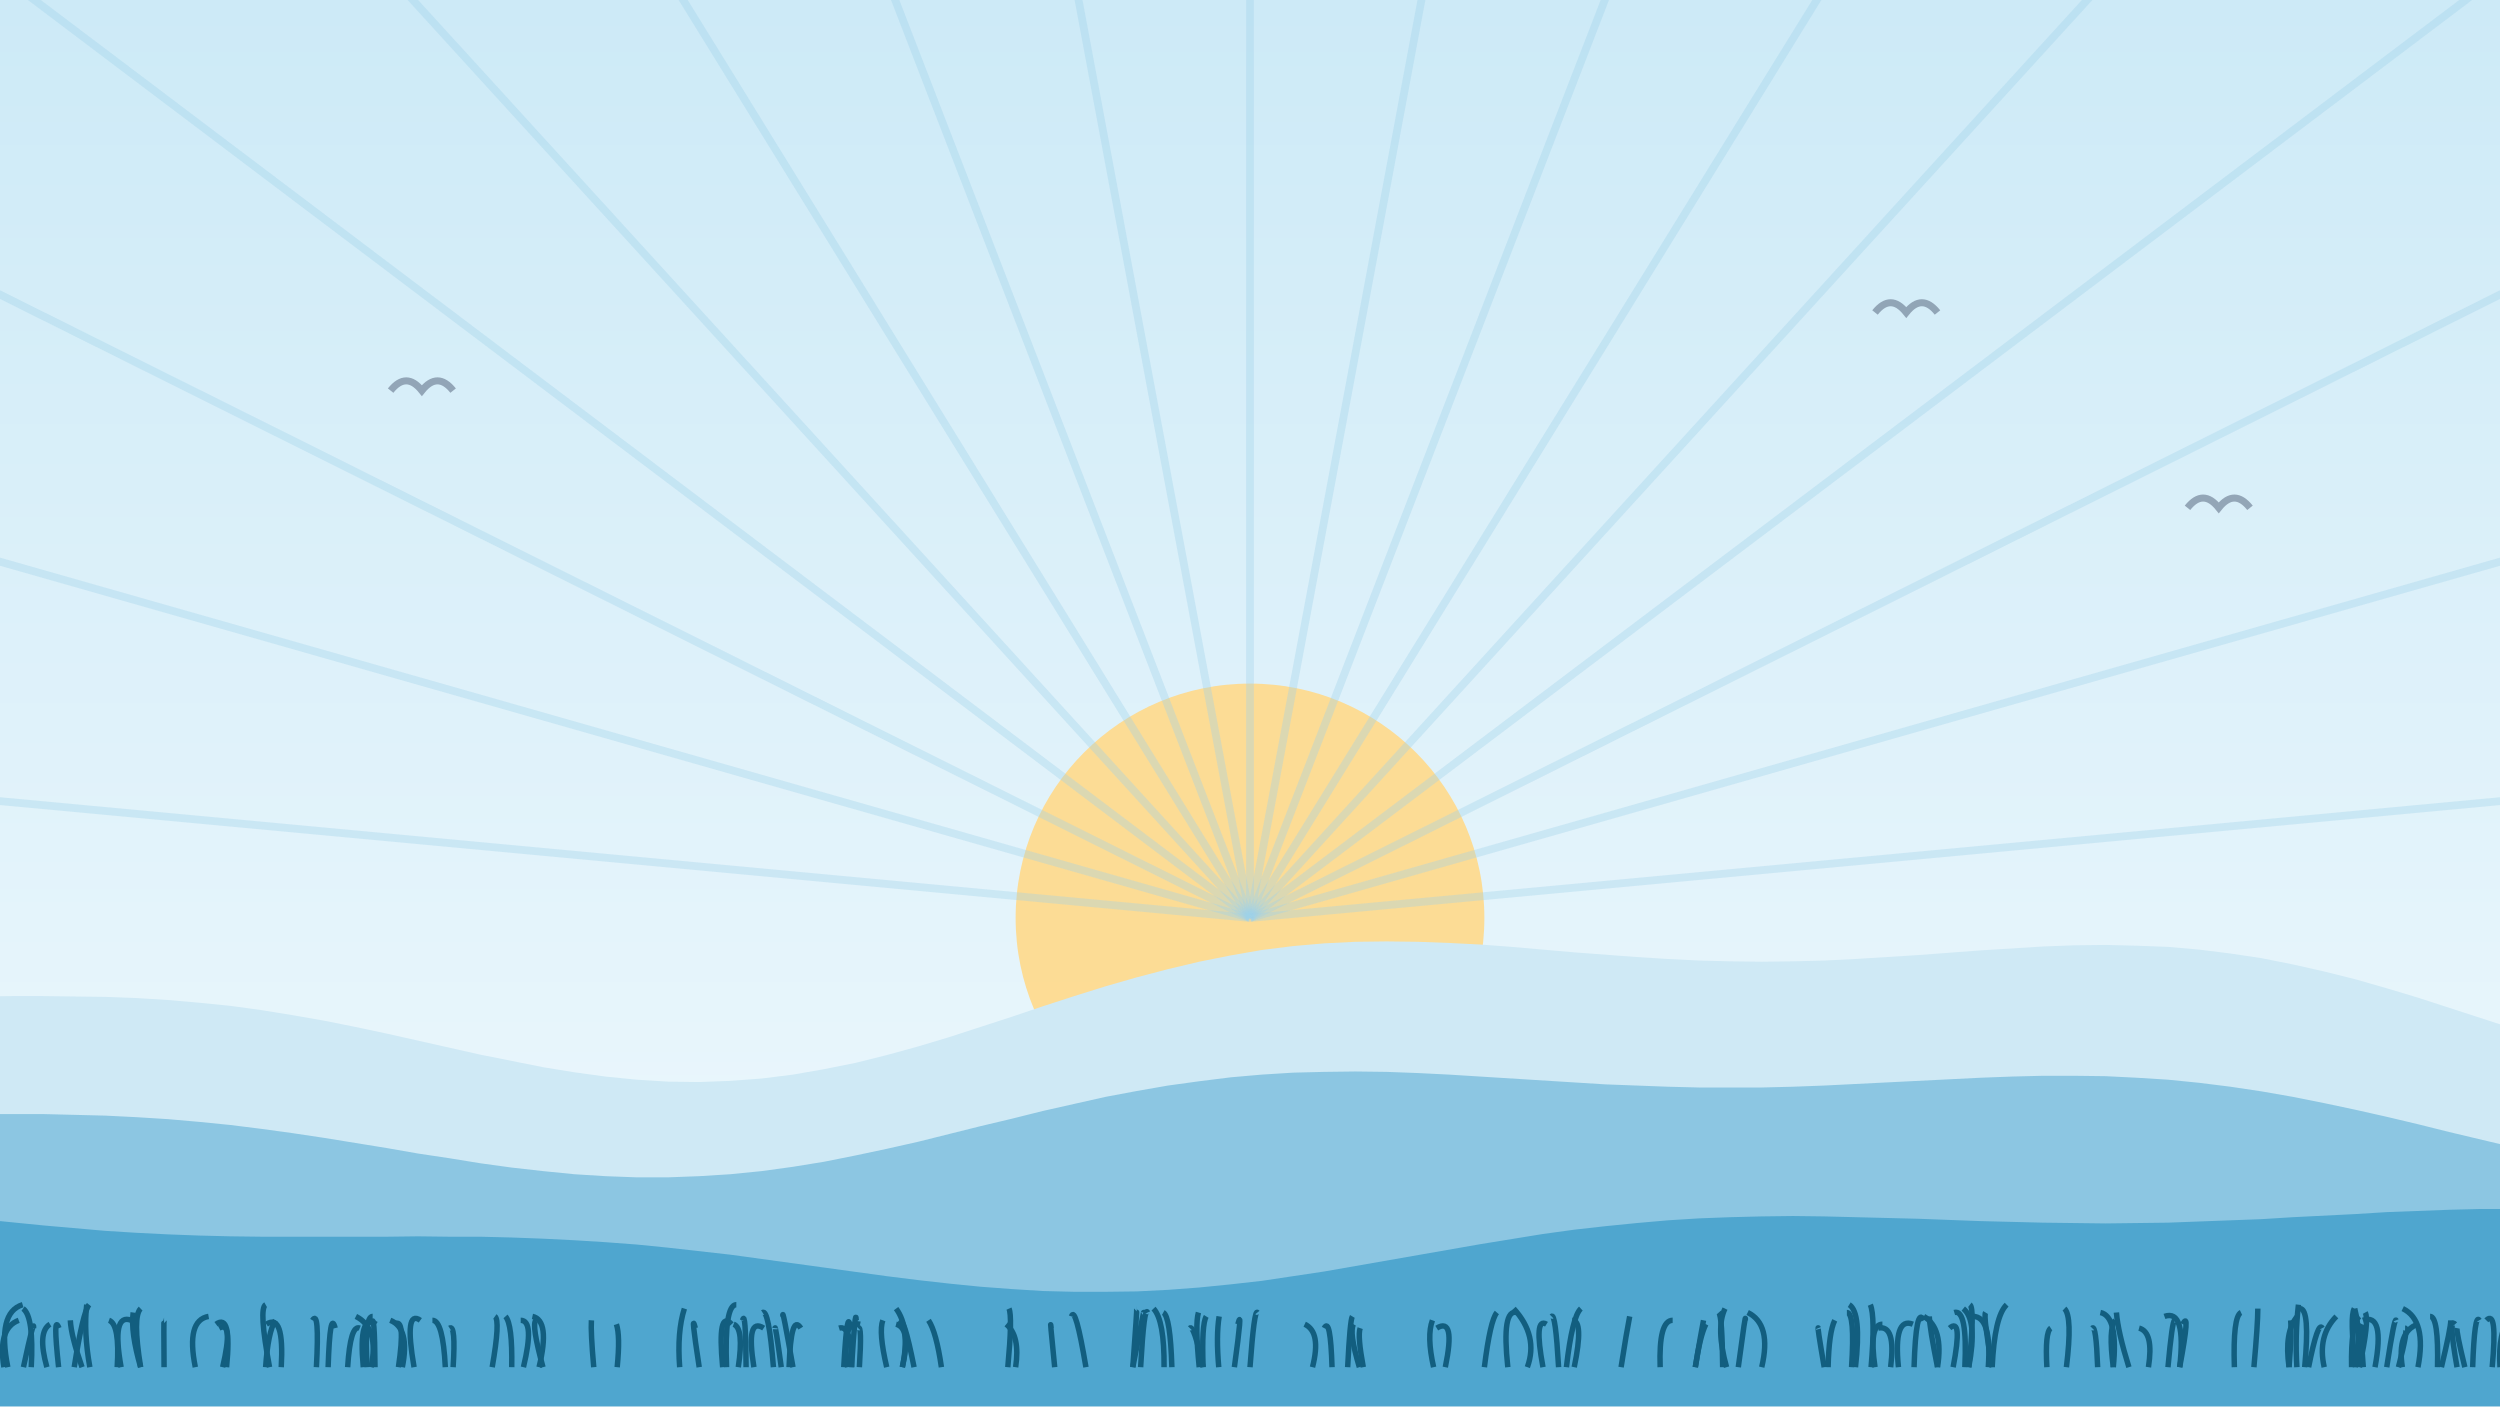
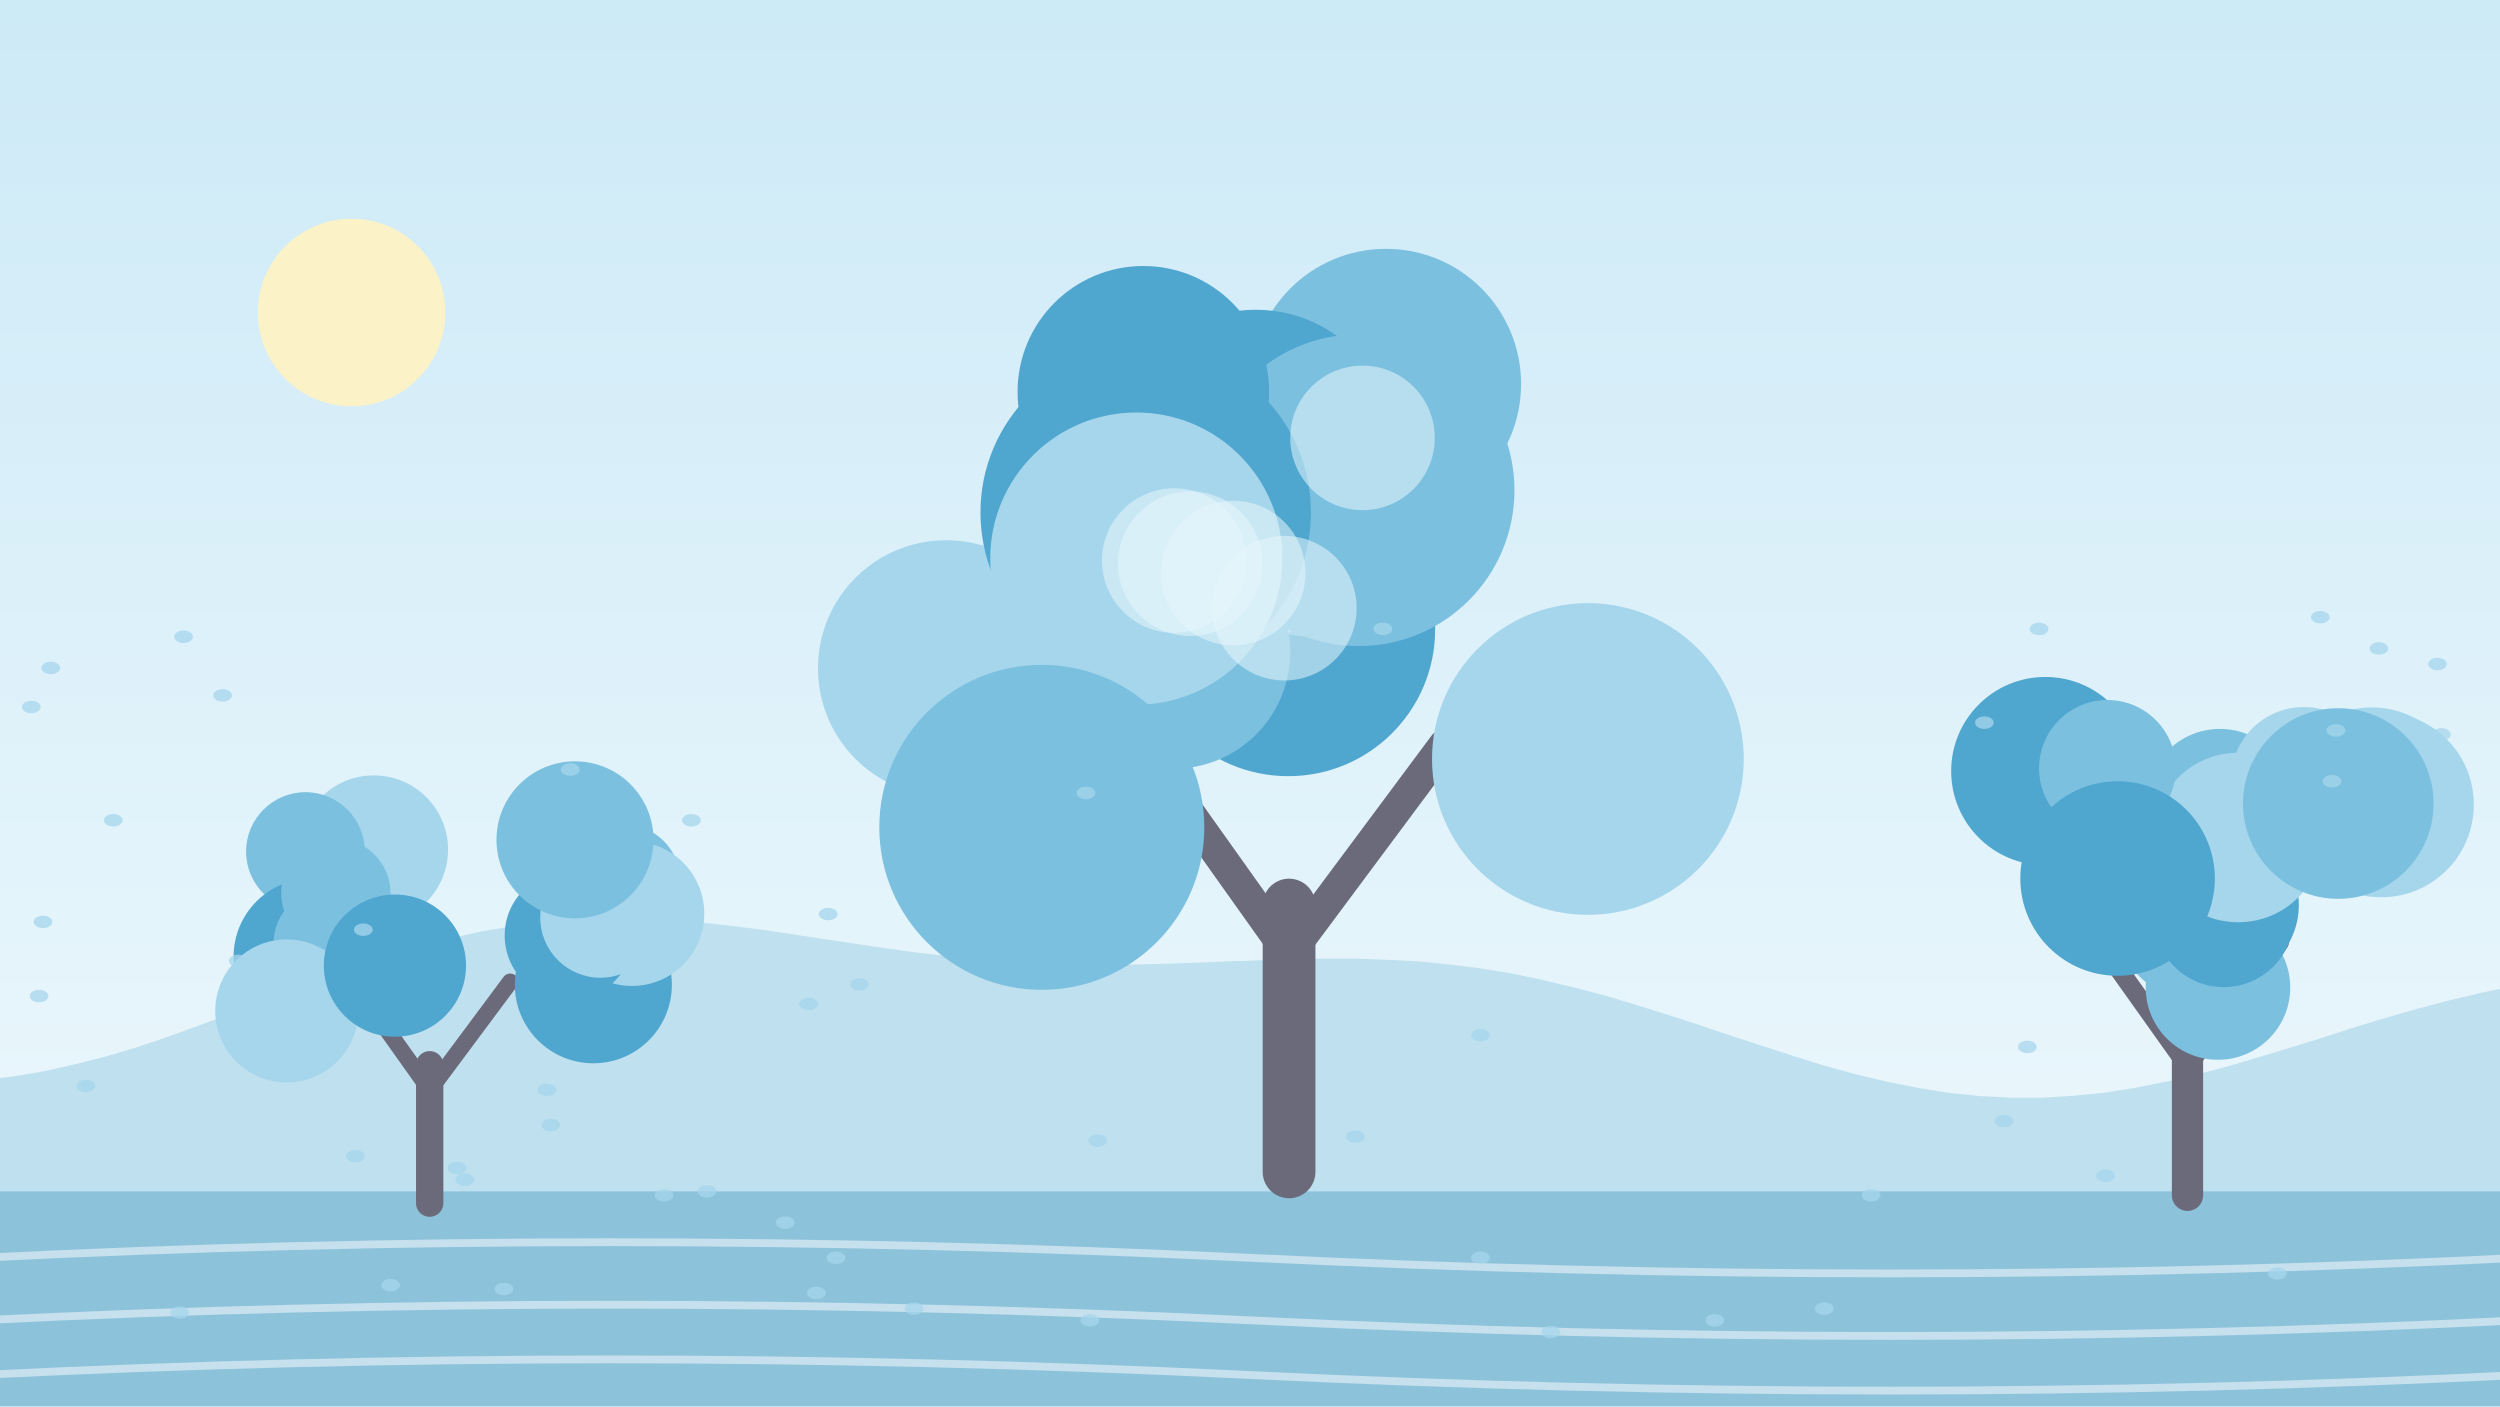
<svg xmlns="http://www.w3.org/2000/svg" viewBox="0 0 640 360" preserveAspectRatio="xMidYMax slice">
  <defs>
-     <linearGradient id="w105" x1="0" y1="0" x2="0" y2="1">
+     <linearGradient id="w108" x1="0" y1="0" x2="0" y2="1">
      <stop offset="0" stop-color="#cdeaf7" />
      <stop offset="1" stop-color="#f0f9fd" />
    </linearGradient>
  </defs>
-   <rect width="640" height="360" fill="url(#w105)" />
-   <circle cx="320" cy="235" r="60" fill="#ffd98a" opacity="0.9" />
-   <path d="M320 235 L748 195" stroke="#9fd0e8" stroke-width="2" opacity="0.35" />
-   <path d="M320 235 L734 117" stroke="#9fd0e8" stroke-width="2" opacity="0.35" />
-   <path d="M320 235 L705 43" stroke="#9fd0e8" stroke-width="2" opacity="0.35" />
-   <path d="M320 235 L663 -24" stroke="#9fd0e8" stroke-width="2" opacity="0.35" />
-   <path d="M320 235 L610 -83" stroke="#9fd0e8" stroke-width="2" opacity="0.35" />
-   <path d="M320 235 L546 -131" stroke="#9fd0e8" stroke-width="2" opacity="0.35" />
-   <path d="M320 235 L475 -166" stroke="#9fd0e8" stroke-width="2" opacity="0.35" />
-   <path d="M320 235 L399 -188" stroke="#9fd0e8" stroke-width="2" opacity="0.35" />
-   <path d="M320 235 L320 -195" stroke="#9fd0e8" stroke-width="2" opacity="0.35" />
-   <path d="M320 235 L241 -188" stroke="#9fd0e8" stroke-width="2" opacity="0.35" />
-   <path d="M320 235 L165 -166" stroke="#9fd0e8" stroke-width="2" opacity="0.35" />
-   <path d="M320 235 L94 -131" stroke="#9fd0e8" stroke-width="2" opacity="0.35" />
-   <path d="M320 235 L30 -83" stroke="#9fd0e8" stroke-width="2" opacity="0.35" />
-   <path d="M320 235 L-23 -24" stroke="#9fd0e8" stroke-width="2" opacity="0.35" />
-   <path d="M320 235 L-65 43" stroke="#9fd0e8" stroke-width="2" opacity="0.35" />
-   <path d="M320 235 L-94 117" stroke="#9fd0e8" stroke-width="2" opacity="0.35" />
-   <path d="M320 235 L-108 195" stroke="#9fd0e8" stroke-width="2" opacity="0.35" />
-   <path d="M-5 360 L-5 255 L-5 255.1 L3 255.0 L11 255.0 L19 255.1 L27 255.2 L35 255.5 L43 256.0 L51 256.7 L59 257.5 L67 258.6 L75 259.9 L83 261.3 L91 262.9 L99 264.6 L107 266.4 L115 268.2 L123 270.0 L131 271.6 L139 273.2 L147 274.5 L155 275.6 L163 276.4 L171 276.9 L179 277.0 L187 276.7 L195 276.1 L203 275.1 L211 273.7 L219 272.1 L227 270.1 L235 267.9 L243 265.5 L251 262.9 L259 260.3 L267 257.6 L275 255.0 L283 252.5 L291 250.2 L299 248.1 L307 246.2 L315 244.6 L323 243.2 L331 242.2 L339 241.5 L347 241.1 L355 241.0 L363 241.1 L371 241.4 L379 241.8 L387 242.4 L395 243.1 L403 243.8 L411 244.4 L419 245.0 L427 245.5 L435 245.9 L443 246.1 L451 246.2 L459 246.1 L467 245.9 L475 245.5 L483 245.0 L491 244.5 L499 243.9 L507 243.3 L515 242.8 L523 242.3 L531 242.0 L539 241.9 L547 242.1 L555 242.4 L563 243.1 L571 244.1 L579 245.3 L587 246.9 L595 248.7 L603 250.7 L611 253.0 L619 255.4 L627 258.0 L635 260.6 L643 263.2 L645 360Z" fill="#cfe9f5" opacity="1" />
-   <path d="M-5 360 L-5 285 L-5 285.2 L3 285.2 L11 285.2 L19 285.4 L27 285.6 L35 286.0 L43 286.5 L51 287.2 L59 288.0 L67 289.0 L75 290.1 L83 291.3 L91 292.6 L99 293.9 L107 295.3 L115 296.5 L123 297.8 L131 298.9 L139 299.8 L147 300.6 L155 301.1 L163 301.4 L171 301.4 L179 301.1 L187 300.6 L195 299.8 L203 298.7 L211 297.4 L219 295.8 L227 294.1 L235 292.3 L243 290.3 L251 288.3 L259 286.4 L267 284.4 L275 282.6 L283 280.8 L291 279.3 L299 277.9 L307 276.8 L315 275.8 L323 275.1 L331 274.6 L339 274.4 L347 274.3 L355 274.4 L363 274.7 L371 275.1 L379 275.6 L387 276.1 L395 276.6 L403 277.1 L411 277.6 L419 277.9 L427 278.2 L435 278.4 L443 278.4 L451 278.4 L459 278.2 L467 277.9 L475 277.5 L483 277.1 L491 276.7 L499 276.3 L507 275.9 L515 275.6 L523 275.4 L531 275.4 L539 275.5 L547 275.9 L555 276.4 L563 277.2 L571 278.2 L579 279.4 L587 280.8 L595 282.4 L603 284.1 L611 285.9 L619 287.8 L627 289.8 L635 291.7 L643 293.6 L645 360Z" fill="#8cc6e2" opacity="1" />
-   <path d="M-5 360 L-5 318 L-5 312.1 L3 312.9 L11 313.7 L19 314.4 L27 315.1 L35 315.6 L43 316.0 L51 316.3 L59 316.5 L67 316.6 L75 316.6 L83 316.6 L91 316.6 L99 316.6 L107 316.5 L115 316.6 L123 316.6 L131 316.8 L139 317.1 L147 317.5 L155 318.0 L163 318.6 L171 319.4 L179 320.3 L187 321.2 L195 322.3 L203 323.4 L211 324.5 L219 325.6 L227 326.7 L235 327.7 L243 328.6 L251 329.4 L259 330.0 L267 330.5 L275 330.7 L283 330.7 L291 330.6 L299 330.2 L307 329.6 L315 328.8 L323 327.9 L331 326.7 L339 325.5 L347 324.1 L355 322.7 L363 321.3 L371 319.9 L379 318.5 L387 317.2 L395 315.9 L403 314.8 L411 313.9 L419 313.1 L427 312.4 L435 311.9 L443 311.6 L451 311.4 L459 311.3 L467 311.4 L475 311.6 L483 311.8 L491 312.0 L499 312.3 L507 312.6 L515 312.8 L523 313.0 L531 313.1 L539 313.2 L547 313.1 L555 313.0 L563 312.7 L571 312.4 L579 312.1 L587 311.6 L595 311.2 L603 310.8 L611 310.3 L619 310.0 L627 309.7 L635 309.5 L643 309.5 L645 360Z" fill="#4fa6cf" opacity="1" />
-   <path d="M399 350 q-0.8 -14 -1.8 -13" stroke="#125e7f" stroke-width="1.4" fill="none" />
-   <path d="M475 350 q1.6 -14 -1.6 -16" stroke="#125e7f" stroke-width="1.4" fill="none" />
-   <path d="M509 350 q0.9 -13 -3.9 -13" stroke="#125e7f" stroke-width="1.4" fill="none" />
-   <path d="M603 350 q-1.5 -13 -0.3 -15" stroke="#125e7f" stroke-width="1.4" fill="none" />
-   <path d="M474 350 q0.9 -14 -1.2 -14" stroke="#125e7f" stroke-width="1.4" fill="none" />
-   <path d="M590 350 q1.4 -15 -1.2 -15" stroke="#125e7f" stroke-width="1.4" fill="none" />
-   <path d="M19 350 q2.2 -14 3.8 -16" stroke="#125e7f" stroke-width="1.4" fill="none" />
-   <path d="M298 350 q0.1 -12 -2.7 -15" stroke="#125e7f" stroke-width="1.4" fill="none" />
-   <path d="M604 350 q2.6 -12 1.5 -14" stroke="#125e7f" stroke-width="1.4" fill="none" />
-   <path d="M415 350 q1.4 -9 2.2 -13" stroke="#125e7f" stroke-width="1.4" fill="none" />
-   <path d="M577 350 q1.0 -11 1.0 -15" stroke="#125e7f" stroke-width="1.4" fill="none" />
-   <path d="M72 350 q0.8 -14 -3.8 -11" stroke="#125e7f" stroke-width="1.4" fill="none" />
-   <path d="M300 350 q-0.4 -13 -2.2 -14" stroke="#125e7f" stroke-width="1.4" fill="none" />
-   <path d="M158 350 q0.8 -8 -0.2 -11" stroke="#125e7f" stroke-width="1.4" fill="none" />
-   <path d="M348 350 q-2.7 -9 -1.5 -11" stroke="#125e7f" stroke-width="1.4" fill="none" />
-   <path d="M367 350 q-1.8 -8 -0.3 -12" stroke="#125e7f" stroke-width="1.4" fill="none" />
-   <path d="M8 350 q0.7 -13 -2.1 -15" stroke="#125e7f" stroke-width="1.4" fill="none" />
-   <path d="M139 350 q-3.0 -11 -1.8 -12" stroke="#125e7f" stroke-width="1.4" fill="none" />
-   <path d="M179 350 q-2.3 -15 -1.0 -10" stroke="#125e7f" stroke-width="1.4" fill="none" />
-   <path d="M586 350 q0.7 -9 0.4 -12" stroke="#125e7f" stroke-width="1.4" fill="none" />
-   <path d="M490 350 q0.5 -16 2.5 -12" stroke="#125e7f" stroke-width="1.4" fill="none" />
-   <path d="M102 350 q1.9 -13 -1.0 -11" stroke="#125e7f" stroke-width="1.4" fill="none" />
-   <path d="M510 350 q0.6 -13 3.7 -16" stroke="#125e7f" stroke-width="1.4" fill="none" />
-   <path d="M89 350 q0.7 -11 3.1 -10" stroke="#125e7f" stroke-width="1.4" fill="none" />
-   <path d="M395 350 q-2.4 -13 0.9 -11" stroke="#125e7f" stroke-width="1.4" fill="none" />
-   <path d="M81 350 q0.8 -15 -1.0 -12" stroke="#125e7f" stroke-width="1.4" fill="none" />
-   <path d="M1 350 q-1.6 -10 3.8 -12" stroke="#125e7f" stroke-width="1.4" fill="none" />
-   <path d="M558 350 q2.8 -15 0.8 -11" stroke="#125e7f" stroke-width="1.4" fill="none" />
-   <path d="M134 350 q2.9 -12 -0.7 -12" stroke="#125e7f" stroke-width="1.4" fill="none" />
-   <path d="M138 350 q2.9 -12 -1.7 -13" stroke="#125e7f" stroke-width="1.4" fill="none" />
-   <path d="M629 350 q-2.3 -13 -0.5 -11" stroke="#125e7f" stroke-width="1.4" fill="none" />
-   <path d="M558 350 q1.7 -15 -3.9 -13" stroke="#125e7f" stroke-width="1.4" fill="none" />
-   <path d="M185 350 q-1.4 -15 2.3 -11" stroke="#125e7f" stroke-width="1.4" fill="none" />
-   <path d="M615 350 q-1.4 -9 3.9 -11" stroke="#125e7f" stroke-width="1.4" fill="none" />
-   <path d="M345 350 q0.6 -12 1.2 -13" stroke="#125e7f" stroke-width="1.4" fill="none" />
-   <path d="M434 350 q1.5 -9 2.1 -12" stroke="#125e7f" stroke-width="1.4" fill="none" />
-   <path d="M131 350 q0.2 -11 -1.6 -13" stroke="#125e7f" stroke-width="1.4" fill="none" />
-   <path d="M602 350 q-0.2 -11 2.0 -13" stroke="#125e7f" stroke-width="1.4" fill="none" />
-   <path d="M442 350 q-2.8 -10 -0.4 -15" stroke="#125e7f" stroke-width="1.4" fill="none" />
-   <path d="M619 350 q2.3 -12 -3.9 -15" stroke="#125e7f" stroke-width="1.4" fill="none" />
-   <path d="M572 350 q-0.4 -13 1.7 -14" stroke="#125e7f" stroke-width="1.4" fill="none" />
-   <path d="M191 350 q-0.1 -15 -0.9 -12" stroke="#125e7f" stroke-width="1.4" fill="none" />
-   <path d="M231 350 q2.1 -10 -1.6 -15" stroke="#125e7f" stroke-width="1.4" fill="none" />
-   <path d="M106 350 q-2.6 -15 1.6 -12" stroke="#125e7f" stroke-width="1.4" fill="none" />
-   <path d="M93 350 q-1.3 -14 3.3 -11" stroke="#125e7f" stroke-width="1.4" fill="none" />
-   <path d="M42 350 q-0.1 -12 -0.0 -12" stroke="#125e7f" stroke-width="1.4" fill="none" />
-   <path d="M193 350 q-2.1 -13 2.5 -10" stroke="#125e7f" stroke-width="1.4" fill="none" />
-   <path d="M386 350 q-1.6 -15 2.3 -14" stroke="#125e7f" stroke-width="1.4" fill="none" />
-   <path d="M2 350 q-2.8 -14 3.8 -16" stroke="#125e7f" stroke-width="1.4" fill="none" />
-   <path d="M434 350 q1.2 -8 2.7 -11" stroke="#125e7f" stroke-width="1.4" fill="none" />
-   <path d="M216 350 q0.9 -16 1.7 -10" stroke="#125e7f" stroke-width="1.4" fill="none" />
-   <path d="M198 350 q-1.2 -15 -2.8 -14" stroke="#125e7f" stroke-width="1.4" fill="none" />
-   <path d="M524 350 q-0.5 -9 1.0 -10" stroke="#125e7f" stroke-width="1.4" fill="none" />
-   <path d="M308 350 q-2.4 -11 -3.4 -10" stroke="#125e7f" stroke-width="1.4" fill="none" />
-   <path d="M202 350 q0.5 -14 3.0 -10" stroke="#125e7f" stroke-width="1.4" fill="none" />
-   <path d="M308 350 q-0.4 -11 0.8 -13" stroke="#125e7f" stroke-width="1.4" fill="none" />
-   <path d="M451 350 q2.6 -11 -3.6 -14" stroke="#125e7f" stroke-width="1.4" fill="none" />
-   <path d="M36 350 q-2.1 -13 0.0 -15" stroke="#125e7f" stroke-width="1.4" fill="none" />
-   <path d="M624 350 q0.3 -13 -1.9 -13" stroke="#125e7f" stroke-width="1.4" fill="none" />
-   <path d="M15 350 q-1.5 -14 0.1 -10" stroke="#125e7f" stroke-width="1.4" fill="none" />
-   <path d="M480 350 q-1.6 -11 1.9 -11" stroke="#125e7f" stroke-width="1.4" fill="none" />
-   <path d="M541 350 q1.3 -13 -3.3 -14" stroke="#125e7f" stroke-width="1.4" fill="none" />
-   <path d="M12 350 q-2.5 -9 0.8 -11" stroke="#125e7f" stroke-width="1.4" fill="none" />
-   <path d="M504 350 q2.3 -12 -1.4 -15" stroke="#125e7f" stroke-width="1.4" fill="none" />
-   <path d="M234 350 q-2.8 -14 -3.6 -11" stroke="#125e7f" stroke-width="1.4" fill="none" />
-   <path d="M370 350 q2.7 -13 -2.2 -10" stroke="#125e7f" stroke-width="1.4" fill="none" />
-   <path d="M6 350 q2.8 -13 2.6 -10" stroke="#125e7f" stroke-width="1.4" fill="none" />
-   <path d="M30 350 q0.7 -11 -2.1 -12" stroke="#125e7f" stroke-width="1.4" fill="none" />
-   <path d="M116 350 q0.7 -11 -0.9 -10" stroke="#125e7f" stroke-width="1.4" fill="none" />
-   <path d="M611 350 q2.0 -13 2.4 -12" stroke="#125e7f" stroke-width="1.4" fill="none" />
-   <path d="M126 350 q2.1 -12 0.7 -13" stroke="#125e7f" stroke-width="1.4" fill="none" />
-   <path d="M484 350 q1.4 -11 -3.2 -10" stroke="#125e7f" stroke-width="1.4" fill="none" />
-   <path d="M595 350 q-1.8 -8 3.1 -13" stroke="#125e7f" stroke-width="1.4" fill="none" />
-   <path d="M603 350 q1.6 -8 -0.2 -15" stroke="#125e7f" stroke-width="1.4" fill="none" />
-   <path d="M220 350 q0.7 -11 -0.3 -10" stroke="#125e7f" stroke-width="1.4" fill="none" />
-   <path d="M227 350 q-2.1 -9 -1.0 -12" stroke="#125e7f" stroke-width="1.4" fill="none" />
-   <path d="M336 350 q2.3 -9 -2.0 -11" stroke="#125e7f" stroke-width="1.4" fill="none" />
-   <path d="M496 350 q-2.0 -10 -2.1 -13" stroke="#125e7f" stroke-width="1.4" fill="none" />
-   <path d="M69 350 q-2.8 -15 -1.0 -16" stroke="#125e7f" stroke-width="1.4" fill="none" />
-   <path d="M479 350 q1.1 -13 -0.2 -16" stroke="#125e7f" stroke-width="1.4" fill="none" />
-   <path d="M510 350 q-2.3 -13 -1.7 -14" stroke="#125e7f" stroke-width="1.4" fill="none" />
-   <path d="M550 350 q1.4 -9 -2.4 -10" stroke="#125e7f" stroke-width="1.4" fill="none" />
-   <path d="M23 350 q-1.6 -9 -0.8 -16" stroke="#125e7f" stroke-width="1.4" fill="none" />
-   <path d="M605 350 q-0.8 -10 -0.3 -11" stroke="#125e7f" stroke-width="1.4" fill="none" />
-   <path d="M58 350 q1.4 -14 -2.7 -11" stroke="#125e7f" stroke-width="1.4" fill="none" />
-   <path d="M218 350 q1.0 -16 1.2 -12" stroke="#125e7f" stroke-width="1.4" fill="none" />
-   <path d="M391 350 q2.9 -8 -3.5 -15" stroke="#125e7f" stroke-width="1.4" fill="none" />
-   <path d="M588 350 q-0.5 -8 0.4 -16" stroke="#125e7f" stroke-width="1.4" fill="none" />
-   <path d="M218 350 q0.1 -11 -3.2 -10" stroke="#125e7f" stroke-width="1.4" fill="none" />
-   <path d="M591 350 q2.4 -12 3.5 -10" stroke="#125e7f" stroke-width="1.4" fill="none" />
-   <path d="M349 350 q-1.5 -8 -0.8 -10" stroke="#125e7f" stroke-width="1.4" fill="none" />
-   <path d="M200 350 q-1.5 -11 -1.6 -10" stroke="#125e7f" stroke-width="1.4" fill="none" />
-   <path d="M203 350 q-2.8 -16 -2.6 -13" stroke="#125e7f" stroke-width="1.4" fill="none" />
-   <path d="M114 350 q-0.6 -12 -3.3 -12" stroke="#125e7f" stroke-width="1.4" fill="none" />
-   <path d="M50 350 q-2.4 -12 3.4 -13" stroke="#125e7f" stroke-width="1.4" fill="none" />
-   <path d="M95 350 q2.1 -10 -3.9 -13" stroke="#125e7f" stroke-width="1.4" fill="none" />
-   <path d="M441 350 q-0.1 -13 -1.0 -14" stroke="#125e7f" stroke-width="1.4" fill="none" />
-   <path d="M638 350 q1.4 -15 -1.5 -12" stroke="#125e7f" stroke-width="1.4" fill="none" />
-   <path d="M103 350 q2.0 -10 -3.1 -12" stroke="#125e7f" stroke-width="1.4" fill="none" />
-   <path d="M31 350 q-2.5 -14 2.6 -12" stroke="#125e7f" stroke-width="1.4" fill="none" />
-   <path d="M631 350 q-2.2 -9 -2.0 -10" stroke="#125e7f" stroke-width="1.4" fill="none" />
-   <path d="M341 350 q-0.4 -13 -2.0 -10" stroke="#125e7f" stroke-width="1.4" fill="none" />
-   <path d="M260 350 q1.2 -8 -2.4 -11" stroke="#125e7f" stroke-width="1.4" fill="none" />
-   <path d="M152 350 q-0.8 -9 -0.6 -12" stroke="#125e7f" stroke-width="1.4" fill="none" />
-   <path d="M380 350 q1.5 -12 3.2 -14" stroke="#125e7f" stroke-width="1.4" fill="none" />
-   <path d="M529 350 q1.6 -13 -0.5 -15" stroke="#125e7f" stroke-width="1.4" fill="none" />
-   <path d="M292 350 q0.9 -16 1.8 -14" stroke="#125e7f" stroke-width="1.4" fill="none" />
-   <path d="M270 350 q-1.4 -14 -0.9 -10" stroke="#125e7f" stroke-width="1.4" fill="none" />
-   <path d="M36 350 q-2.6 -9 -1.9 -14" stroke="#125e7f" stroke-width="1.4" fill="none" />
-   <path d="M586 350 q-1.3 -9 2.1 -13" stroke="#125e7f" stroke-width="1.4" fill="none" />
-   <path d="M21 350 q-2.8 -8 -3.0 -12" stroke="#125e7f" stroke-width="1.4" fill="none" />
-   <path d="M316 350 q2.2 -16 0.9 -11" stroke="#125e7f" stroke-width="1.4" fill="none" />
-   <path d="M537 350 q-0.4 -11 -1.4 -10" stroke="#125e7f" stroke-width="1.4" fill="none" />
-   <path d="M84 350 q0.5 -15 1.8 -10" stroke="#125e7f" stroke-width="1.4" fill="none" />
-   <path d="M468 350 q0.2 -9 1.7 -12" stroke="#125e7f" stroke-width="1.4" fill="none" />
-   <path d="M608 350 q2.6 -14 -3.1 -12" stroke="#125e7f" stroke-width="1.4" fill="none" />
-   <path d="M403 350 q2.5 -12 -0.5 -12" stroke="#125e7f" stroke-width="1.4" fill="none" />
-   <path d="M504 350 q1.6 -15 0.3 -16" stroke="#125e7f" stroke-width="1.4" fill="none" />
-   <path d="M68 350 q0.6 -9 2.5 -12" stroke="#125e7f" stroke-width="1.4" fill="none" />
-   <path d="M278 350 q-2.7 -16 -3.7 -13" stroke="#125e7f" stroke-width="1.4" fill="none" />
-   <path d="M96 350 q-0.1 -15 -0.9 -11" stroke="#125e7f" stroke-width="1.4" fill="none" />
-   <path d="M541 350 q-1.3 -10 0.5 -12" stroke="#125e7f" stroke-width="1.4" fill="none" />
-   <path d="M189 350 q1.5 -10 -1.2 -11" stroke="#125e7f" stroke-width="1.4" fill="none" />
-   <path d="M290 350 q2.9 -15 2.8 -14" stroke="#125e7f" stroke-width="1.4" fill="none" />
-   <path d="M640 350 q-0.6 -9 2.7 -13" stroke="#125e7f" stroke-width="1.4" fill="none" />
-   <path d="M545 350 q-2.8 -9 -3.2 -14" stroke="#125e7f" stroke-width="1.4" fill="none" />
-   <path d="M625 350 q2.4 -10 2.4 -12" stroke="#125e7f" stroke-width="1.4" fill="none" />
-   <path d="M290 350 q1.1 -15 1.0 -15" stroke="#125e7f" stroke-width="1.4" fill="none" />
-   <path d="M312 350 q-0.7 -8 0.1 -13" stroke="#125e7f" stroke-width="1.4" fill="none" />
-   <path d="M467 350 q-1.9 -11 -1.5 -10" stroke="#125e7f" stroke-width="1.4" fill="none" />
-   <path d="M307 350 q-1.1 -11 -0.2 -14" stroke="#125e7f" stroke-width="1.4" fill="none" />
-   <path d="M186 350 q-0.6 -16 2.5 -16" stroke="#125e7f" stroke-width="1.4" fill="none" />
-   <path d="M258 350 q1.2 -13 0.3 -15" stroke="#125e7f" stroke-width="1.4" fill="none" />
-   <path d="M94 350 q-0.8 -13 1.4 -13" stroke="#125e7f" stroke-width="1.4" fill="none" />
-   <path d="M241 350 q-1.3 -9 -3.3 -12" stroke="#125e7f" stroke-width="1.4" fill="none" />
-   <path d="M633 350 q0.5 -14 1.7 -12" stroke="#125e7f" stroke-width="1.4" fill="none" />
-   <path d="M614 350 q2.6 -10 1.7 -10" stroke="#125e7f" stroke-width="1.4" fill="none" />
-   <path d="M401 350 q1.5 -13 3.7 -15" stroke="#125e7f" stroke-width="1.4" fill="none" />
-   <path d="M320 350 q1.1 -15 1.9 -14" stroke="#125e7f" stroke-width="1.4" fill="none" />
-   <path d="M217 350 q-1.7 -12 3.2 -11" stroke="#125e7f" stroke-width="1.4" fill="none" />
-   <path d="M57 350 q2.8 -12 -0.9 -10" stroke="#125e7f" stroke-width="1.4" fill="none" />
-   <path d="M174 350 q-0.7 -9 1.2 -15" stroke="#125e7f" stroke-width="1.4" fill="none" />
-   <path d="M500 350 q2.5 -13 -0.9 -10" stroke="#125e7f" stroke-width="1.4" fill="none" />
-   <path d="M555 350 q1.1 -12 1.7 -12" stroke="#125e7f" stroke-width="1.4" fill="none" />
-   <path d="M231 350 q2.3 -10 -1.6 -11" stroke="#125e7f" stroke-width="1.4" fill="none" />
-   <path d="M503 350 q0.7 -15 -2.7 -14" stroke="#125e7f" stroke-width="1.4" fill="none" />
-   <path d="M496 350 q1.6 -10 -3.5 -13" stroke="#125e7f" stroke-width="1.4" fill="none" />
-   <path d="M445 350 q2.0 -15 1.8 -12" stroke="#125e7f" stroke-width="1.4" fill="none" />
-   <path d="M425 350 q-0.4 -12 3.2 -12" stroke="#125e7f" stroke-width="1.4" fill="none" />
-   <path d="M486 350 q-1.3 -13 3.7 -11" stroke="#125e7f" stroke-width="1.4" fill="none" />
-   <path d="M100 100 q4 -5 8 0 q4 -5 8 0" stroke="#64748b" stroke-width="1.8" fill="none" opacity=".6" />
-   <path d="M480 80 q4 -5 8 0 q4 -5 8 0" stroke="#64748b" stroke-width="1.8" fill="none" opacity=".6" />
-   <path d="M560 130 q4 -5 8 0 q4 -5 8 0" stroke="#64748b" stroke-width="1.8" fill="none" opacity=".6" />
+   <rect width="640" height="360" fill="url(#w108)" />
+   <circle cx="90" cy="80" r="24" fill="#fff4c2" opacity="0.9" />
+   <path d="M-5 360 L-5 255 L-5 276.6 L3 275.6 L11 274.3 L19 272.5 L27 270.5 L35 268.1 L43 265.4 L51 262.5 L59 259.5 L67 256.5 L75 253.4 L83 250.4 L91 247.5 L99 244.8 L107 242.4 L115 240.3 L123 238.5 L131 237.1 L139 236.0 L147 235.4 L155 235.1 L163 235.1 L171 235.5 L179 236.1 L187 237.0 L195 238.0 L203 239.2 L211 240.4 L219 241.6 L227 242.8 L235 243.9 L243 244.8 L251 245.6 L259 246.2 L267 246.6 L275 246.9 L283 247.0 L291 246.9 L299 246.7 L307 246.4 L315 246.1 L323 245.8 L331 245.5 L339 245.4 L347 245.4 L355 245.7 L363 246.1 L371 246.9 L379 247.9 L387 249.2 L395 250.9 L403 252.8 L411 254.9 L419 257.3 L427 259.8 L435 262.4 L443 265.1 L451 267.7 L459 270.3 L467 272.8 L475 275.0 L483 276.9 L491 278.5 L499 279.8 L507 280.6 L515 281.0 L523 281.0 L531 280.5 L539 279.7 L547 278.4 L555 276.8 L563 274.9 L571 272.8 L579 270.4 L587 268.0 L595 265.5 L603 262.9 L611 260.5 L619 258.2 L627 256.1 L635 254.2 L643 252.5 L645 360Z" fill="#bfe0ee" opacity="1" />
+   <rect y="305" width="640" height="60" fill="#8cc2da" />
+   <path d="M-5 322 Q155 314 320 322 T645 322" stroke="#fff" stroke-width="2" fill="none" opacity=".5" />
+   <path d="M-5 338 Q155 330 320 338 T645 338" stroke="#fff" stroke-width="2" fill="none" opacity=".5" />
+   <path d="M-5 352 Q155 344 320 352 T645 352" stroke="#fff" stroke-width="2" fill="none" opacity=".5" />
+   <path d="M330 300 L330 231.69" stroke="#6b6a7a" stroke-width="13.5" stroke-linecap="round" />
+   <path d="M330 244.11 L290.256 188.22" transform="translate(0,0)" stroke="#6b6a7a" stroke-width="8.1" stroke-linecap="round" fill="none" />
+   <path d="M330 244.11 L369.744 190.704" stroke="#6b6a7a" stroke-width="8.1" stroke-linecap="round" />
+   <circle cx="354.8" cy="98.3" r="34.6" fill="#7cc0e0" />
+   <circle cx="329.8" cy="161.1" r="37.6" fill="#4fa6cf" />
+   <circle cx="242.2" cy="171.1" r="32.8" fill="#a6d6ec" />
+   <circle cx="336.6" cy="123.2" r="39.8" fill="#7cc0e0" />
+   <circle cx="321.5" cy="114.8" r="35.5" fill="#4fa6cf" />
+   <circle cx="311.2" cy="131.6" r="35.8" fill="#a6d6ec" />
+   <circle cx="347.8" cy="125.5" r="39.9" fill="#7cc0e0" />
+   <circle cx="292.7" cy="100.3" r="32.2" fill="#4fa6cf" />
+   <circle cx="406.5" cy="194.3" r="39.9" fill="#a6d6ec" />
+   <circle cx="300.4" cy="166.9" r="29.9" fill="#7cc0e0" />
+   <circle cx="293.3" cy="131.2" r="42.3" fill="#4fa6cf" />
+   <circle cx="290.9" cy="143.0" r="37.4" fill="#a6d6ec" />
+   <circle cx="266.7" cy="211.8" r="41.6" fill="#7cc0e0" />
+   <circle cx="315.7" cy="146.7" r="18.5" fill="#e6f6fc" opacity=".55" />
+   <circle cx="328.8" cy="155.7" r="18.5" fill="#e6f6fc" opacity=".55" />
+   <circle cx="348.8" cy="112.1" r="18.5" fill="#e6f6fc" opacity=".55" />
+   <circle cx="304.7" cy="144.3" r="18.5" fill="#e6f6fc" opacity=".55" />
+   <circle cx="300.6" cy="143.5" r="18.5" fill="#e6f6fc" opacity=".55" />
+   <path d="M110 308 L110 272.58" stroke="#6b6a7a" stroke-width="7.0" stroke-linecap="round" />
+   <path d="M110 279.02 L89.392 250.04" transform="translate(0,0)" stroke="#6b6a7a" stroke-width="4.2" stroke-linecap="round" fill="none" />
+   <path d="M110 279.02 L130.608 251.328" stroke="#6b6a7a" stroke-width="4.2" stroke-linecap="round" />
+   <circle cx="159.8" cy="225.4" r="14.3" fill="#7cc0e0" />
+   <circle cx="151.9" cy="252.1" r="20.1" fill="#4fa6cf" />
+   <circle cx="95.7" cy="217.5" r="19.0" fill="#a6d6ec" />
+   <circle cx="78.2" cy="218.0" r="15.2" fill="#7cc0e0" />
+   <circle cx="79.8" cy="244.9" r="20.0" fill="#4fa6cf" />
+   <circle cx="161.8" cy="233.9" r="18.5" fill="#a6d6ec" />
+   <circle cx="84.1" cy="241.6" r="14.1" fill="#7cc0e0" />
+   <circle cx="145.7" cy="239.5" r="16.5" fill="#4fa6cf" />
+   <circle cx="73.4" cy="258.8" r="18.3" fill="#a6d6ec" />
+   <circle cx="86.0" cy="228.7" r="14.0" fill="#7cc0e0" />
+   <circle cx="101.1" cy="247.2" r="18.2" fill="#4fa6cf" />
+   <circle cx="153.7" cy="234.9" r="15.4" fill="#a6d6ec" />
+   <circle cx="147.2" cy="215.0" r="20.1" fill="#7cc0e0" />
+   <path d="M560 306 L560 265.52" stroke="#6b6a7a" stroke-width="8.0" stroke-linecap="round" />
+   <path d="M560 272.88 L536.448 239.76" transform="translate(0,0)" stroke="#6b6a7a" stroke-width="4.8" stroke-linecap="round" fill="none" />
+   <path d="M560 272.88 L583.552 241.232" stroke="#6b6a7a" stroke-width="4.8" stroke-linecap="round" />
+   <circle cx="561.7" cy="236.1" r="19.7" fill="#7cc0e0" />
+   <circle cx="568.8" cy="231.7" r="19.7" fill="#4fa6cf" />
+   <circle cx="607.2" cy="204.4" r="23.3" fill="#a6d6ec" />
+   <circle cx="567.8" cy="252.8" r="18.5" fill="#7cc0e0" />
+   <circle cx="569.3" cy="234.8" r="17.9" fill="#4fa6cf" />
+   <circle cx="609.6" cy="206.0" r="23.7" fill="#a6d6ec" />
+   <circle cx="568.3" cy="205.4" r="18.8" fill="#7cc0e0" />
+   <circle cx="523.6" cy="197.4" r="24.1" fill="#4fa6cf" />
+   <circle cx="573.0" cy="214.4" r="21.7" fill="#a6d6ec" />
+   <circle cx="539.5" cy="196.7" r="17.5" fill="#7cc0e0" />
+   <circle cx="542.1" cy="224.9" r="24.9" fill="#4fa6cf" />
+   <circle cx="589.8" cy="199.7" r="18.7" fill="#a6d6ec" />
+   <circle cx="598.6" cy="205.7" r="24.4" fill="#7cc0e0" />
+   <ellipse cx="479" cy="306" rx="2.4" ry="1.6" fill="#a6d6ec" opacity=".75" />
+   <ellipse cx="387" cy="218" rx="2.4" ry="1.6" fill="#a6d6ec" opacity=".75" />
+   <ellipse cx="146" cy="197" rx="2.4" ry="1.6" fill="#a6d6ec" opacity=".75" />
+   <ellipse cx="11" cy="236" rx="2.4" ry="1.6" fill="#a6d6ec" opacity=".75" />
+   <ellipse cx="519" cy="268" rx="2.4" ry="1.6" fill="#a6d6ec" opacity=".75" />
+   <ellipse cx="624" cy="170" rx="2.4" ry="1.6" fill="#a6d6ec" opacity=".75" />
+   <ellipse cx="347" cy="291" rx="2.4" ry="1.6" fill="#a6d6ec" opacity=".75" />
+   <ellipse cx="46" cy="336" rx="2.4" ry="1.6" fill="#a6d6ec" opacity=".75" />
+   <ellipse cx="393" cy="193" rx="2.4" ry="1.6" fill="#a6d6ec" opacity=".75" />
+   <ellipse cx="467" cy="335" rx="2.4" ry="1.6" fill="#a6d6ec" opacity=".75" />
+   <ellipse cx="437" cy="190" rx="2.4" ry="1.6" fill="#a6d6ec" opacity=".75" />
+   <ellipse cx="177" cy="210" rx="2.4" ry="1.6" fill="#a6d6ec" opacity=".75" />
+   <ellipse cx="57" cy="178" rx="2.4" ry="1.6" fill="#a6d6ec" opacity=".75" />
+   <ellipse cx="140" cy="279" rx="2.4" ry="1.6" fill="#a6d6ec" opacity=".75" />
+   <ellipse cx="609" cy="166" rx="2.4" ry="1.6" fill="#a6d6ec" opacity=".75" />
+   <ellipse cx="397" cy="341" rx="2.4" ry="1.6" fill="#a6d6ec" opacity=".75" />
+   <ellipse cx="109" cy="224" rx="2.4" ry="1.6" fill="#a6d6ec" opacity=".75" />
+   <ellipse cx="214" cy="322" rx="2.4" ry="1.6" fill="#a6d6ec" opacity=".75" />
+   <ellipse cx="234" cy="335" rx="2.4" ry="1.6" fill="#a6d6ec" opacity=".75" />
+   <ellipse cx="436" cy="172" rx="2.4" ry="1.6" fill="#a6d6ec" opacity=".75" />
+   <ellipse cx="278" cy="203" rx="2.4" ry="1.6" fill="#a6d6ec" opacity=".75" />
+   <ellipse cx="411" cy="221" rx="2.4" ry="1.6" fill="#a6d6ec" opacity=".75" />
+   <ellipse cx="354" cy="161" rx="2.4" ry="1.6" fill="#a6d6ec" opacity=".75" />
+   <ellipse cx="209" cy="331" rx="2.4" ry="1.6" fill="#a6d6ec" opacity=".75" />
+   <ellipse cx="10" cy="255" rx="2.4" ry="1.6" fill="#a6d6ec" opacity=".75" />
+   <ellipse cx="61" cy="246" rx="2.4" ry="1.6" fill="#a6d6ec" opacity=".75" />
+   <ellipse cx="508" cy="185" rx="2.4" ry="1.6" fill="#a6d6ec" opacity=".75" />
+   <ellipse cx="29" cy="210" rx="2.4" ry="1.6" fill="#a6d6ec" opacity=".75" />
+   <ellipse cx="439" cy="338" rx="2.4" ry="1.6" fill="#a6d6ec" opacity=".75" />
+   <ellipse cx="119" cy="302" rx="2.4" ry="1.6" fill="#a6d6ec" opacity=".75" />
+   <ellipse cx="8" cy="181" rx="2.4" ry="1.6" fill="#a6d6ec" opacity=".75" />
+   <ellipse cx="597" cy="200" rx="2.4" ry="1.6" fill="#a6d6ec" opacity=".75" />
+   <ellipse cx="212" cy="234" rx="2.4" ry="1.6" fill="#a6d6ec" opacity=".75" />
+   <ellipse cx="13" cy="171" rx="2.4" ry="1.6" fill="#a6d6ec" opacity=".75" />
+   <ellipse cx="141" cy="288" rx="2.4" ry="1.6" fill="#a6d6ec" opacity=".75" />
+   <ellipse cx="22" cy="278" rx="2.4" ry="1.6" fill="#a6d6ec" opacity=".75" />
+   <ellipse cx="91" cy="296" rx="2.4" ry="1.6" fill="#a6d6ec" opacity=".75" />
+   <ellipse cx="513" cy="287" rx="2.4" ry="1.6" fill="#a6d6ec" opacity=".75" />
+   <ellipse cx="207" cy="257" rx="2.4" ry="1.6" fill="#a6d6ec" opacity=".75" />
+   <ellipse cx="75" cy="251" rx="2.4" ry="1.6" fill="#a6d6ec" opacity=".75" />
+   <ellipse cx="201" cy="313" rx="2.4" ry="1.6" fill="#a6d6ec" opacity=".75" />
+   <ellipse cx="100" cy="329" rx="2.4" ry="1.6" fill="#a6d6ec" opacity=".75" />
+   <ellipse cx="598" cy="187" rx="2.4" ry="1.6" fill="#a6d6ec" opacity=".75" />
+   <ellipse cx="181" cy="305" rx="2.4" ry="1.6" fill="#a6d6ec" opacity=".75" />
+   <ellipse cx="47" cy="163" rx="2.4" ry="1.6" fill="#a6d6ec" opacity=".75" />
+   <ellipse cx="281" cy="292" rx="2.4" ry="1.6" fill="#a6d6ec" opacity=".75" />
+   <ellipse cx="625" cy="188" rx="2.4" ry="1.6" fill="#a6d6ec" opacity=".75" />
+   <ellipse cx="279" cy="338" rx="2.4" ry="1.6" fill="#a6d6ec" opacity=".75" />
+   <ellipse cx="594" cy="158" rx="2.4" ry="1.6" fill="#a6d6ec" opacity=".75" />
+   <ellipse cx="129" cy="330" rx="2.4" ry="1.6" fill="#a6d6ec" opacity=".75" />
+   <ellipse cx="417" cy="210" rx="2.4" ry="1.6" fill="#a6d6ec" opacity=".75" />
+   <ellipse cx="170" cy="306" rx="2.4" ry="1.6" fill="#a6d6ec" opacity=".75" />
+   <ellipse cx="522" cy="161" rx="2.4" ry="1.6" fill="#a6d6ec" opacity=".75" />
+   <ellipse cx="379" cy="322" rx="2.4" ry="1.6" fill="#a6d6ec" opacity=".75" />
+   <ellipse cx="539" cy="301" rx="2.4" ry="1.6" fill="#a6d6ec" opacity=".75" />
+   <ellipse cx="583" cy="326" rx="2.4" ry="1.6" fill="#a6d6ec" opacity=".75" />
+   <ellipse cx="93" cy="238" rx="2.4" ry="1.6" fill="#a6d6ec" opacity=".75" />
+   <ellipse cx="117" cy="299" rx="2.4" ry="1.6" fill="#a6d6ec" opacity=".75" />
+   <ellipse cx="379" cy="265" rx="2.4" ry="1.6" fill="#a6d6ec" opacity=".75" />
+   <ellipse cx="220" cy="252" rx="2.4" ry="1.6" fill="#a6d6ec" opacity=".75" />
</svg>
